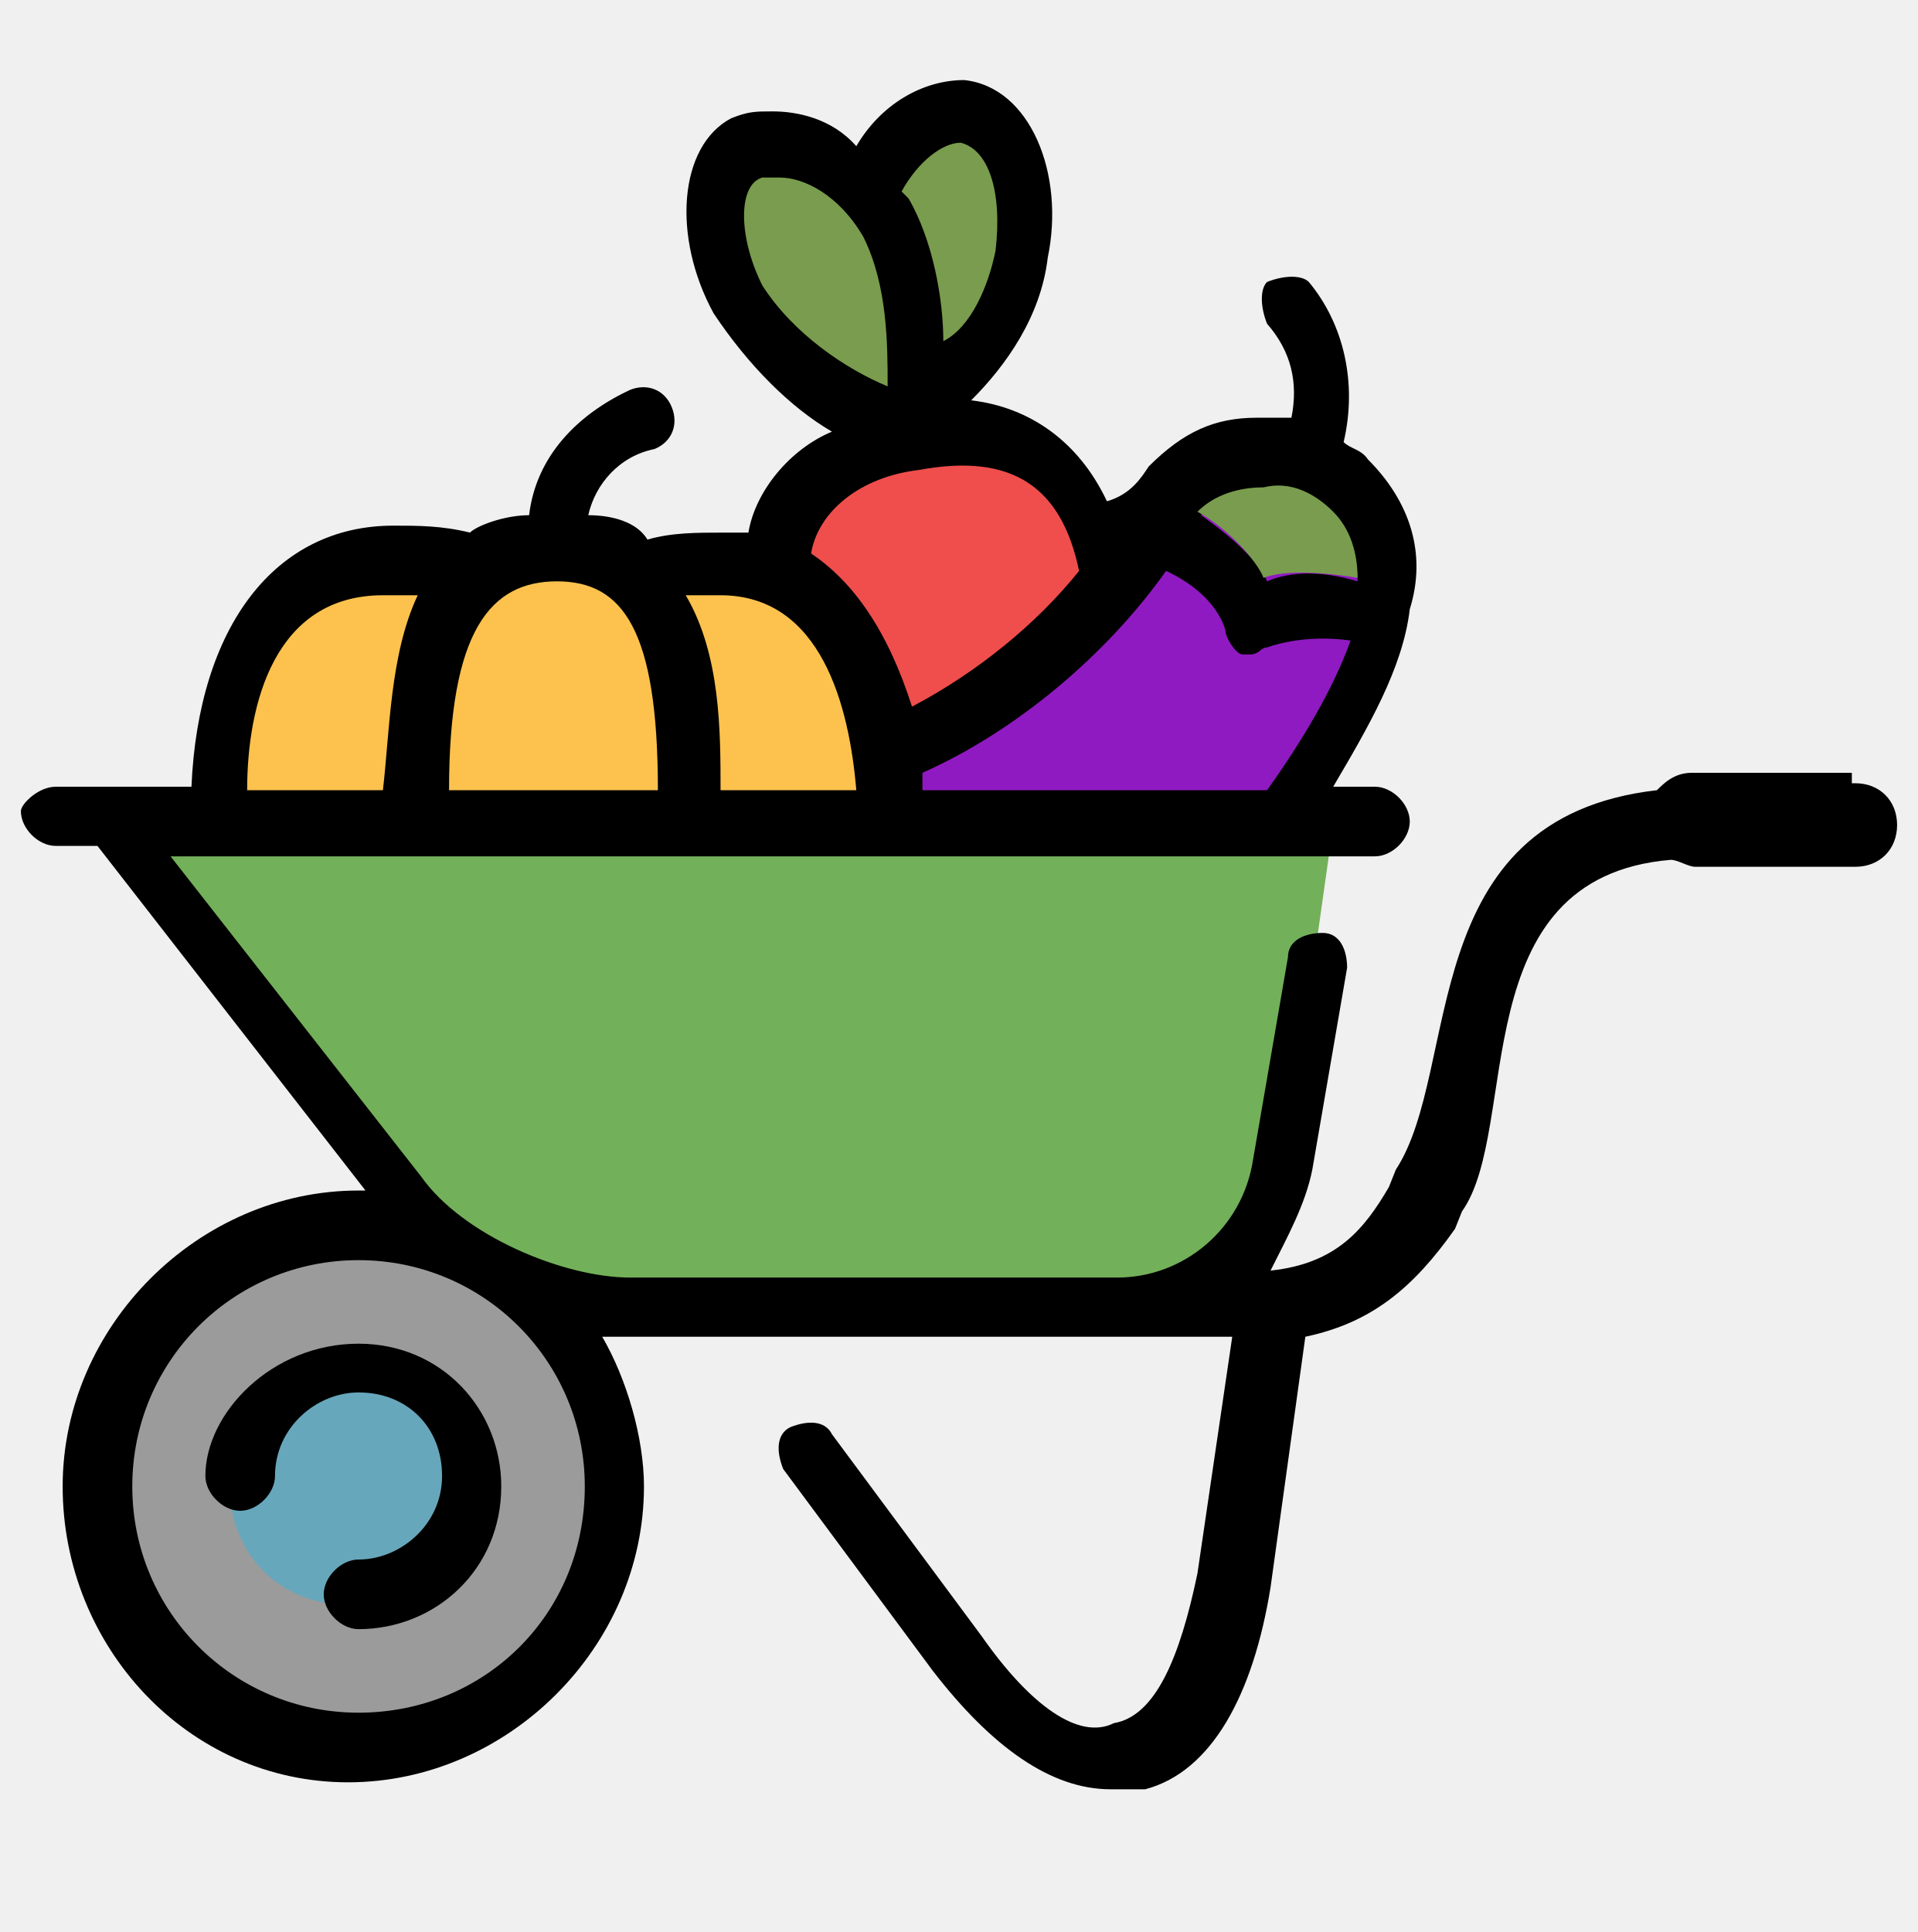
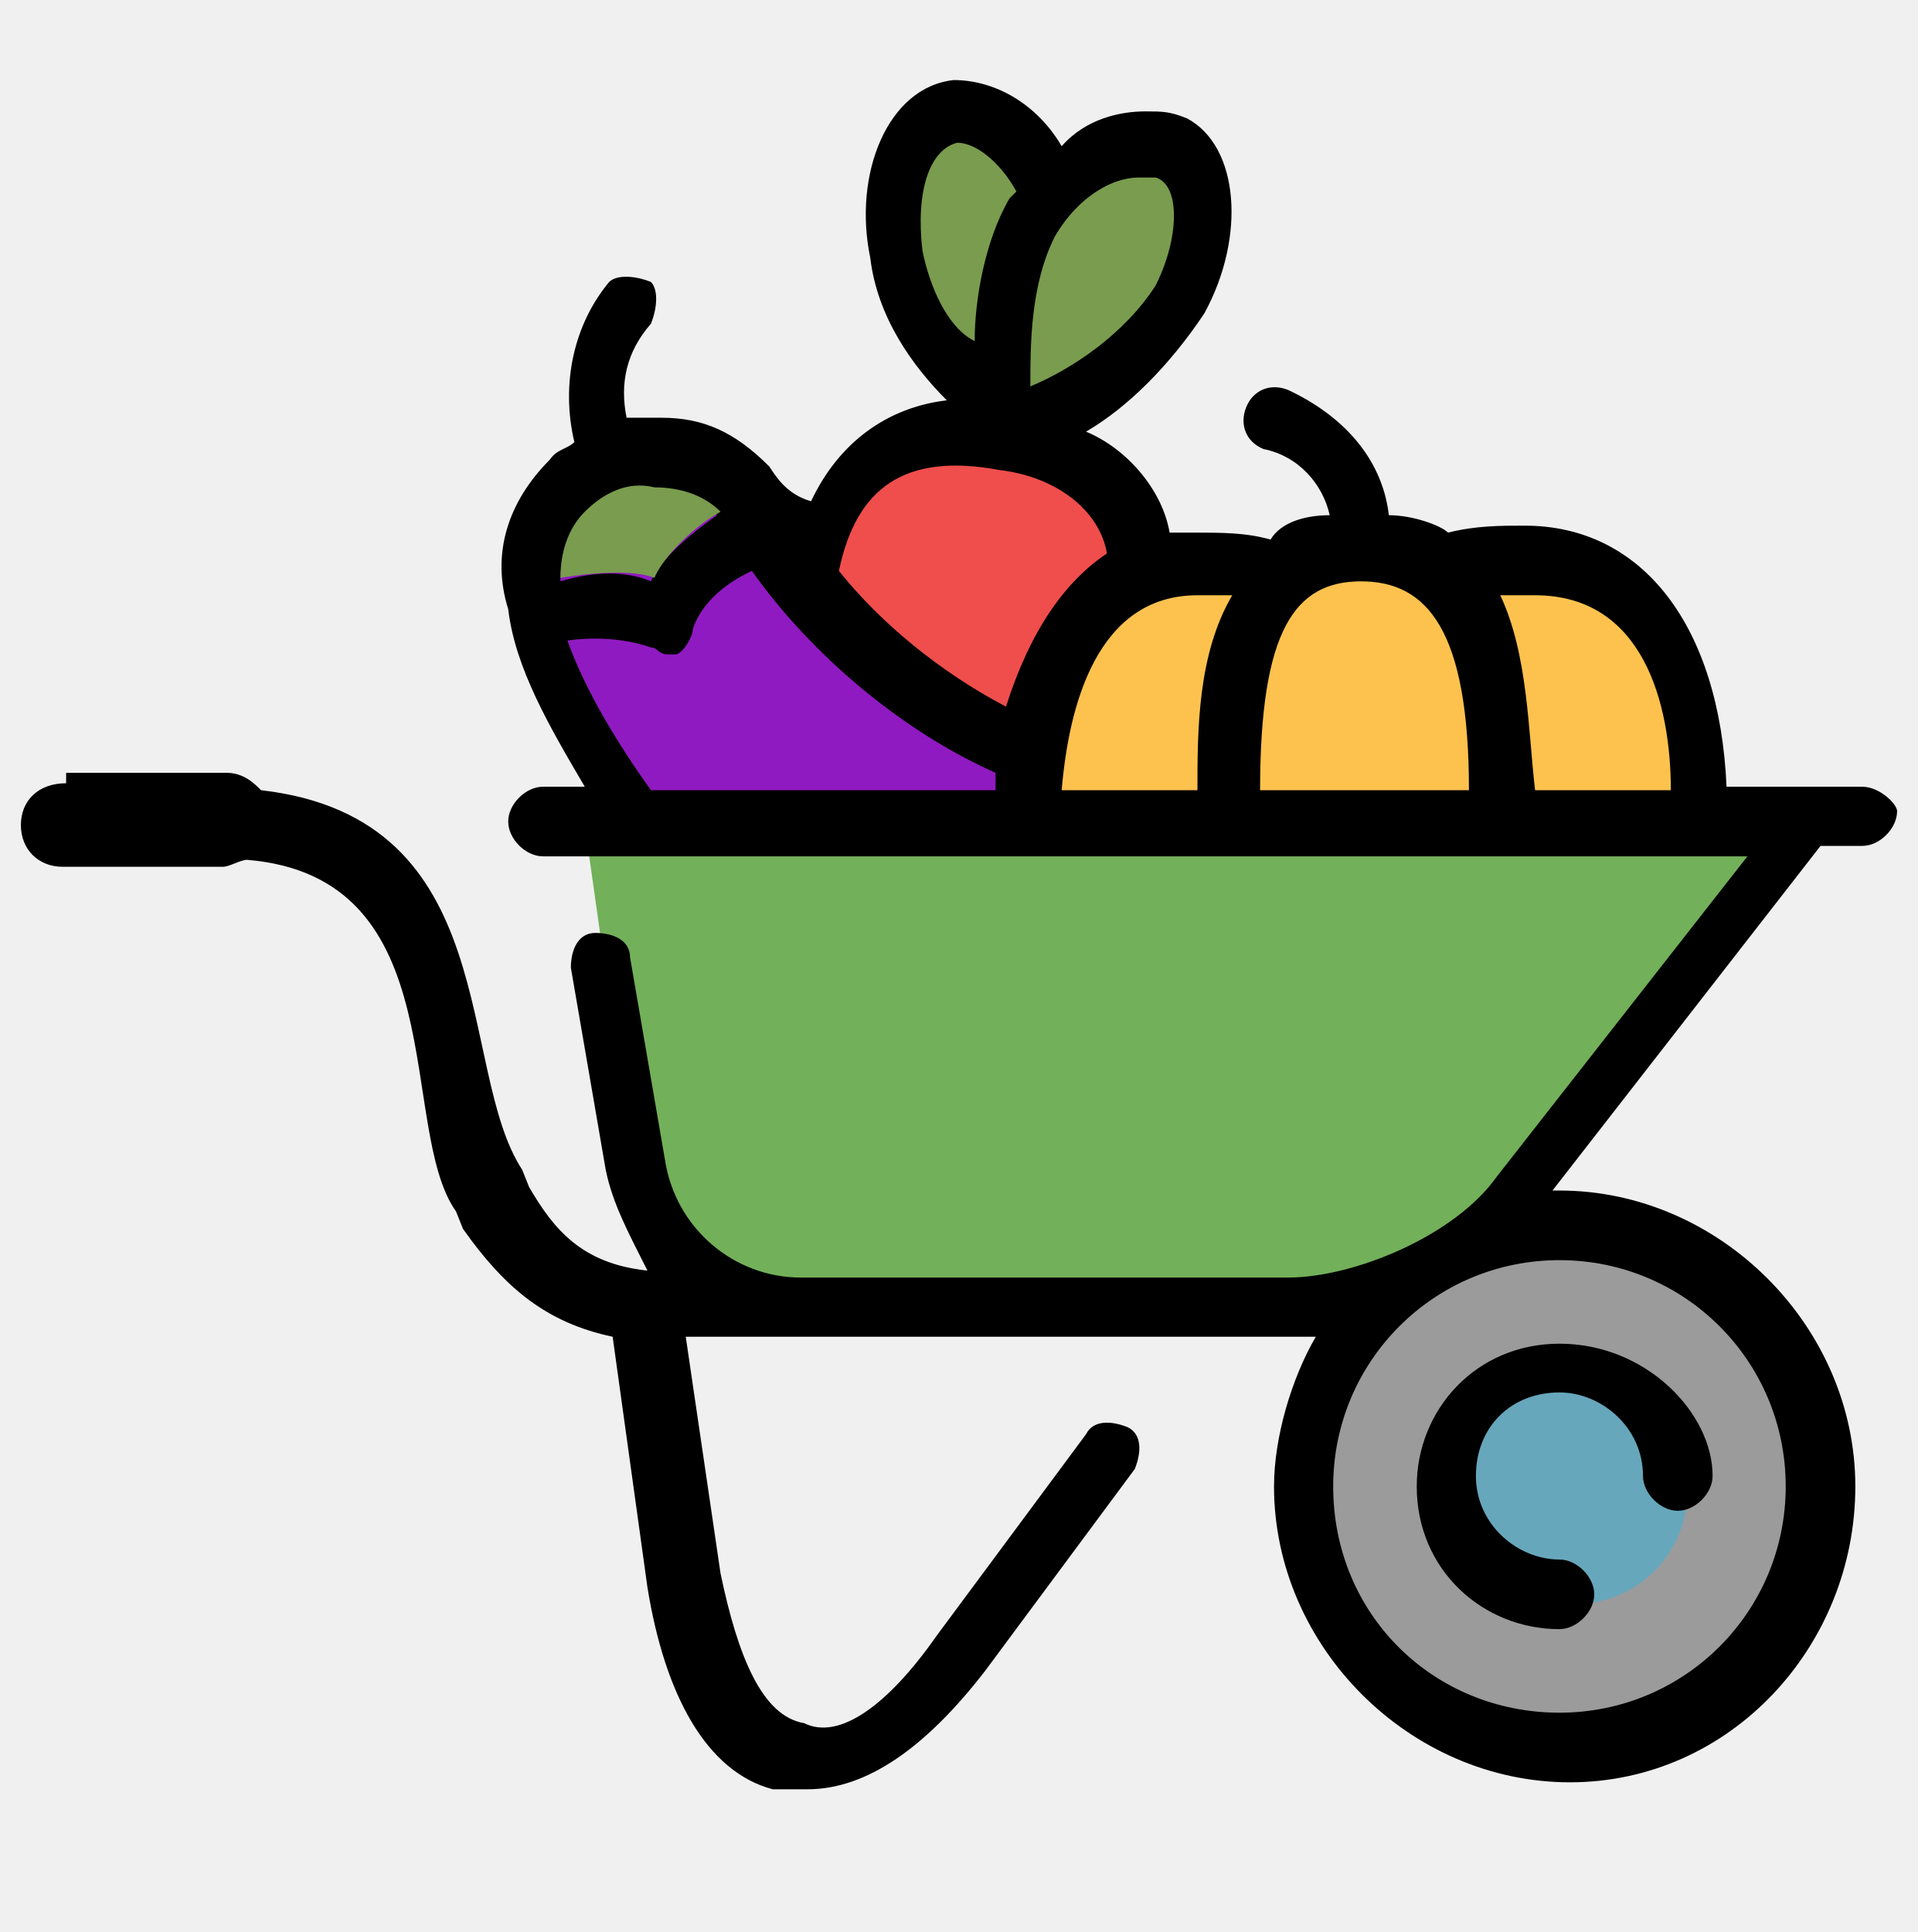
<svg xmlns="http://www.w3.org/2000/svg" version="1.1" id="Layer_1" x="0px" y="0px" viewBox="0 0 55.1 55.5" style="enable-background:new 0 0 55.1 55.5;" xml:space="preserve">
  <style type="text/css">
	.st0{fill:#FFFFFF;}
	.st1{fill:#67A7BC;}
	.st2{fill:#7A9C4E;}
	.st3{fill:#73B05A;}
	.st4{fill:#FDC24E;}
	.st5{fill:#EF4E4C;}
	.st6{fill:#9B9B9B;}
	.st7{fill:#901AC1;}
</style>
  <g>
    <g>
      <path class="st0" d="M3296.8,2873.7c0-41.2-33.4-74.6-74.6-74.6c-41.2,0-74.6,33.4-74.6,74.6c0,41.2,33.4,74.6,74.6,74.6    C3263.4,2948.3,3296.8,2914.9,3296.8,2873.7z" />
      <g>
        <path class="st1" d="M3254.9,2873.7c0-18.1-14.7-32.8-32.8-32.8s-32.8,14.7-32.8,32.8s14.7,32.8,32.8,32.8     S3254.9,2891.8,3254.9,2873.7z" />
      </g>
      <path class="st2" d="M3397.7,2479.9c-11.4-2-23,8.6-28.2,24.6c-10.4-13.2-24.9-19.2-34.9-13.4c-11.5,6.7-12.6,26.5-2.4,44.2    c14.3,24.7,49.3,37,49.3,37s28.7-23.5,33.6-51.6C3418.5,2500.5,3410.8,2482.2,3397.7,2479.9z" />
      <g>
        <path class="st3" d="M3502.9,2682.8l-14.7,97.6c-3.4,22.5-24.8,41-47.6,41h-138.8c-22.8,0-53-14.6-67.2-32.4l-84.2-106.1h352.5     V2682.8z" />
      </g>
      <path class="st4" d="M3375.2,2682.8L3375.2,2682.8c0-40.7-13.7-73.8-48.2-73.8c-9.6,0-17.2,1.7-23.4,4.7    c-5.7-6.3-13.7-9.9-24.8-9.9s-19.1,3.6-24.8,9.9c-6.2-3-13.8-4.7-23.4-4.7c-34.5,0-48.2,33-48.2,73.8l0,0H3375.2z" />
      <path class="st0" d="M3508.2,2587c-14.5-14.3-37.9-14-52.2,0.5c-2.8,2.9-4.9,6.5-6.6,9.7c-13.4,25.4-45.4,51.2-75.4,65.3    c0.8,6.4,1.3,13.2,1.3,20.3l0,0h112.3c14.4-18.7,25.8-39.6,30.5-60.8C3520.7,2609.9,3517.8,2596.4,3508.2,2587z" />
      <path class="st5" d="M3437.9,2611.7c-4.7-26.5-21.4-45.7-56.5-39.5c-27.1,4.8-38.7,20.1-40.4,39c19.3,6.2,29.6,25.9,33,51.3    c23.4-11,48.1-29.1,64.1-48.7C3438,2613.1,3438,2612.4,3437.9,2611.7z" />
    </g>
    <g>
      <path d="M3222.1,2832c-23,0-41.8,18.7-41.8,41.8c0,5,4,9,9,9s9-4,9-9c0-13.1,10.7-23.8,23.8-23.8s23.8,10.7,23.8,23.8    s-10.7,23.8-23.8,23.8c-5,0-9,4-9,9s4,9,9,9c23,0,41.8-18.7,41.8-41.7C3263.9,2850.7,3245.2,2832,3222.1,2832z" />
      <path d="M3719.4,2670.3h-46.8c-3.7,0-6.9,1.6-9.2,4.1c-68.9,6.1-121.5,79.4-141.9,107.7l-2.7,3.7c-9.4,12.9-16.6,20.2-34.7,23.8    c6.7-7.9,11.4-17.4,13-27.7l8.5-56.8c0.7-4.9-2.6-9.5-7.6-10.2c-4.9-0.7-9.5,2.6-10.2,7.6l-8.5,56.8    c-2.7,18.1-20.4,33.3-38.7,33.3h-138.8c-20.1,0-47.7-13.3-60.2-29l-72.6-91.5h348.3c5,0,9-4,9-9s-4-9-9-9h-12.5    c10.9-16.8,18.3-33.6,21.9-49.9c3.5-16.1-1.1-32.3-12.4-43.4c-2.1-2-4.3-3.9-6.7-5.4c4.5-15.5,1-32.5-9.8-45    c-3.3-3.7-8.9-4.2-12.7-0.9c-3.8,3.2-4.2,8.9-0.9,12.7c6.3,7.4,8.6,17.1,6.6,26.4c-2.8-0.5-5.7-0.8-8.6-0.8c-0.2,0-0.3,0-0.5,0    c-12.2,0.1-23.7,5-32.3,13.8c-3.7,3.7-6.2,8.1-8.1,11.6c-7.5-16.9-20.8-27.2-38.5-29.9c8.6-10.3,18-24.7,20.8-40.7    c4.5-25.4-6.3-47.9-24.6-51.1c-12.2-2.1-24.4,5.1-32.5,18.1c-7.4-5.8-15.7-9.3-23.7-9.3c-4.7,0-9.1,1.1-13,3.4    c-16.1,9.3-18.6,34.1-5.7,56.4c8.2,14.1,21.9,24.4,33.5,31.2c-12.2,6.6-20.5,16.6-24,29.6c-2.2-0.3-4.4-0.4-6.7-0.4    c-8,0-15.2,1.1-21.5,3.2c-4.6-3.6-10.2-6.2-17.1-7.5c2.4-8.7,8.6-16.1,17.2-19.8c4.6-2,6.7-7.3,4.7-11.8c-2-4.6-7.2-6.7-11.8-4.7    c-15.2,6.5-25.7,20.2-28.5,36.1c-7.2,1.2-13.1,3.9-17.9,7.7c-6.3-2.1-13.5-3.2-21.5-3.2c-33.7,0-54.5,27.4-56.9,73.8H3136    c-5,0-9,4-9,9s4,9,9,9h10.2l78.1,98.4c-0.7,0-1.4-0.1-2.1-0.1c-46.1,0-83.6,37.5-83.6,83.6s37.5,83.6,83.6,83.6    s83.6-37.5,83.6-83.6c0-16.2-4.7-31.2-12.7-44c3,0.4,5.9,0.6,8.8,0.6h138.8c12,0,22.2-0.3,31-1.1l-9.4,66.7    c-3.4,24-12,40-23.1,42.8c-10.9,2.8-25.2-6.4-39.3-25.1l-42.8-56.9c-3-4-8.6-4.8-12.6-1.8s-4.8,8.6-1.8,12.6l42.8,56.9    c16.1,21.4,33.5,32.8,49.6,32.8c2.9,0,5.7-0.4,8.4-1.1c18.8-4.8,31.8-25.3,36.4-57.7l10.2-71.9c19.5-4.4,30.8-13.4,43.1-30.3    l2.7-3.7c17.1-23.8,67.8-94.2,128.3-100.2c2.2,1.9,5.1,3.1,8.2,3.1h46.8c7,0,12.6-5.6,12.6-12.6    C3731.9,2675.9,3726.3,2670.3,3719.4,2670.3z M3384,2673.9c-0.1-2.1-0.3-4-0.5-6c24.9-12.8,53.5-34.7,69.3-59    c13.5,7.7,15.9,17.4,15.9,17.7c0.6,3,2.6,5.4,5.3,6.6c1.1,0.5,2.3,0.7,3.5,0.7c1.7,0,3.5-0.5,5-1.5c0.1-0.1,9-5.5,23.7-1.9    c-4.7,14.1-12.6,28.8-23.3,43.4H3384z M3482.1,2585.5c0.1,0,0.2,0,0.3,0c7.3,0,14.3,2.8,19.5,8c5.2,5.1,8,12,8.1,19.4    c-11.6-2.7-21.1-1.5-27.6,0.4c-3.3-5.8-9.4-13.3-19.9-19.5C3467.7,2588.5,3474.7,2585.5,3482.1,2585.5z M3396.1,2488.8    c7,1.2,12.8,14.5,10,30.3c-1.9,10.8-8,21-14.2,29c-0.4-12.9-2.7-28.5-10.2-41.5c-0.7-1.2-1.5-2.3-2.2-3.4    C3383.6,2493.9,3390.4,2487.8,3396.1,2488.8z M3339.9,2530.7c-8-13.9-7.1-28.3-0.9-31.9c1.2-0.7,2.5-1,4-1    c6.2,0,16.1,5.6,23.1,17.7c7.8,13.6,8.3,31.9,7.6,43.6C3363.3,2553.9,3347.8,2544.4,3339.9,2530.7z M3382.9,2581.1    c25.2-4.5,40.5,5.8,45.5,30.1c-12.2,13.9-29.5,27.6-47.9,37.9c-5.1-20.9-15.2-35.9-29.6-43.4    C3354.5,2592.4,3365,2584.3,3382.9,2581.1z M3366,2673.9h-39.3c-0.2-17.7-1.4-39-9.1-55c2.9-0.5,6-0.8,9.5-0.8    C3357.2,2618.1,3364.7,2649.8,3366,2673.9z M3278.9,2612.8c21,0,28.9,15.6,29.8,61h-59.6C3250,2628.5,3257.9,2612.8,3278.9,2612.8    z M3230.7,2618.1c3.4,0,6.5,0.3,9.4,0.7c-7.7,16.1-8.9,37.4-9.1,55h-39.3C3193.1,2649.8,3200.6,2618.1,3230.7,2618.1z     M3222.1,2939.4c-36.2,0-65.6-29.4-65.6-65.6c0-36.2,29.4-65.6,65.6-65.6c36.2,0,65.6,29.4,65.6,65.6    C3287.8,2909.9,3258.3,2939.4,3222.1,2939.4z" />
    </g>
  </g>
  <g>
    <g>
-       <path class="st6" d="M17.8,42.7c0-4.1-3.4-7.5-7.5-7.5s-7.5,3.4-7.5,7.5s3.4,7.5,7.5,7.5S17.8,46.9,17.8,42.7z" />
+       <path class="st6" d="M44.8,50.2c4.1,0,7.5-3.4,7.5-7.5s-3.4-7.5-7.5-7.5s-7.5,3.4-7.5,7.5C37.3,46.9,40.7,50.2,44.8,50.2z" />
      <g>
-         <path class="st1" d="M13.4,42.7c0-1.9-1.4-3.4-3.4-3.4s-3.4,1.4-3.4,3.4c0,1.9,1.4,3.4,3.4,3.4S13.4,44.7,13.4,42.7z" />
+         <path class="st1" d="M45.1,46.1c2,0,3.4-1.5,3.4-3.4c0-2-1.4-3.4-3.4-3.4s-3.4,1.5-3.4,3.4C41.7,44.7,43.1,46.1,45.1,46.1z" />
      </g>
-       <path class="st2" d="M27.9,3.4c-1.2-0.2-2.4,1-2.9,2.4c-1-1.2-2.4-1.9-3.6-1.4c-1,0.7-1.2,2.7-0.2,4.6c1.4,2.4,4.8,3.6,4.8,3.6    s2.9-2.4,3.4-5.1C29.8,5.3,29.1,3.6,27.9,3.4z" />
+       <path class="st2" d="M25.7,7.5c0.5,2.7,3.4,5.1,3.4,5.1s3.4-1.2,4.8-3.6c1-1.9,0.8-3.9-0.2-4.6c-1.2-0.5-2.6,0.2-3.6,1.4    c-0.5-1.4-1.7-2.6-2.9-2.4C26,3.6,25.3,5.3,25.7,7.5z" />
      <g>
-         <path class="st3" d="M38.3,23.7l-1.4,9.9c-0.2,2.2-2.4,4.1-4.8,4.1H18.2c-2.2,0-5.3-1.4-6.8-3.1L3,23.9h35.3V23.7z" />
+         <path class="st3" d="M16.8,23.9h35.3l-8.4,10.7c-1.5,1.7-4.6,3.1-6.8,3.1H23c-2.4,0-4.6-1.9-4.8-4.1l-1.4-9.9V23.9z" />
      </g>
-       <path class="st4" d="M25.5,23.7L25.5,23.7c0-4.1-1.4-7.5-4.8-7.5c-1,0-1.7,0.2-2.4,0.5c-0.5-0.7-1.4-1-2.4-1c-1.2,0-1.9,0.5-2.4,1    c-0.7-0.2-1.4-0.5-2.4-0.5c-3.4,0-4.8,3.4-4.8,7.5l0,0H25.5z" />
-       <path class="st7" d="M39,14c-1.4-1.4-3.9-1.4-5.3,0c-0.2,0.2-0.5,0.7-0.7,1c-1.4,2.7-4.6,5.1-7.5,6.5c0,0.7,0.2,1.2,0.2,1.9l0,0    h11.4c1.4-1.9,2.7-3.9,3.1-6C40.2,16.4,40,15,39,14z" />
-       <path class="st5" d="M31.8,16.4c-0.5-2.7-2.2-4.6-5.6-3.9c-2.7,0.5-3.9,1.9-4.1,3.9c1.9,0.7,2.9,2.7,3.4,5.1    C27.9,20.5,30.3,18.6,31.8,16.4C31.8,16.7,31.8,16.7,31.8,16.4z" />
+       <path class="st4" d="M48.8,23.7L48.8,23.7c0-4.1-1.4-7.5-4.8-7.5c-1,0-1.7,0.3-2.4,0.5c-0.5-0.5-1.2-1-2.4-1c-1,0-1.9,0.3-2.4,1    c-0.7-0.3-1.4-0.5-2.4-0.5c-3.4,0-4.8,3.4-4.8,7.5l0,0H48.8z" />
+       <path class="st7" d="M14.9,17.4c0.4,2.1,1.7,4.1,3.1,6h11.4l0,0c0-0.7,0.2-1.2,0.2-1.9c-2.9-1.4-6.1-3.8-7.5-6.5    c-0.2-0.3-0.5-0.8-0.7-1c-1.4-1.4-3.9-1.4-5.3,0C15.1,15,14.9,16.4,14.9,17.4z" />
+       <path class="st5" d="M23.3,16.4c1.5,2.2,3.9,4.1,6.3,5.1c0.5-2.4,1.5-4.4,3.4-5.1c-0.2-2-1.4-3.4-4.1-3.9    C25.5,11.8,23.8,13.7,23.3,16.4C23.3,16.7,23.3,16.7,23.3,16.4z" />
    </g>
    <g>
      <g id="XMLID_1_">
        <g>
-           <path d="M53.3,22.5c0.7,0,1.2,0.5,1.2,1.2s-0.5,1.2-1.2,1.2h-4.6c-0.2,0-0.5-0.2-0.7-0.2c-6,0.5-4.3,7.7-6,10.1l-0.2,0.5      c-1.2,1.7-2.4,2.7-4.3,3.1l-1,7.2c-0.5,3.1-1.7,5.3-3.6,5.8c-0.2,0-0.5,0-1,0c-1.7,0-3.4-1.2-5.1-3.4l-4.3-5.8      c-0.2-0.5-0.2-1,0.2-1.2c0.5-0.2,1-0.2,1.2,0.2l4.3,5.8C29.6,49,31,50,32,49.5c1.2-0.2,1.9-1.9,2.4-4.3l1-6.8c-1,0-1.9,0-3.1,0      h-14c-0.2,0-0.5,0-1,0c0.7,1.2,1.2,2.9,1.2,4.3c0,4.6-3.9,8.5-8.5,8.5s-8.2-3.9-8.2-8.5s3.9-8.5,8.5-8.5h0.2l-7.7-9.9H1.6      c-0.5,0-1-0.5-1-1c0-0.2,0.5-0.7,1-0.7h3.9c0.2-4.6,2.4-7.5,5.8-7.5c0.7,0,1.4,0,2.2,0.2c0.2-0.2,1-0.5,1.7-0.5      c0.2-1.7,1.4-2.9,2.9-3.6c0.5-0.2,1,0,1.2,0.5c0.2,0.5,0,1-0.5,1.2c-1,0.2-1.7,1-1.9,1.9c0.7,0,1.4,0.2,1.7,0.7      c0.7-0.2,1.4-0.2,2.2-0.2c0.2,0,0.5,0,0.7,0c0.2-1.2,1.2-2.4,2.4-2.9c-1.2-0.7-2.4-1.9-3.4-3.4c-1.2-2.2-1-4.8,0.5-5.6      c0.5-0.2,0.7-0.2,1.2-0.2c0.7,0,1.7,0.2,2.4,1c0.7-1.2,1.9-1.9,3.1-1.9c1.9,0.2,2.9,2.7,2.4,5.1c-0.2,1.7-1.2,3.1-2.2,4.1      c1.7,0.2,3.1,1.2,3.9,2.9c0.7-0.2,1-0.7,1.2-1c1-1,1.9-1.4,3.1-1.4l0,0c0.2,0,0.5,0,1,0c0.2-1,0-1.9-0.7-2.7      c-0.2-0.5-0.2-1,0-1.2c0.5-0.2,1-0.2,1.2,0c1,1.2,1.4,2.9,1,4.6c0.2,0.2,0.5,0.2,0.7,0.5c1.2,1.2,1.7,2.7,1.2,4.3      c-0.2,1.7-1.2,3.4-2.2,5.1h1.2c0.5,0,1,0.5,1,1s-0.5,1-1,1H4.9l7.2,9.2c1.2,1.7,4.1,2.9,6,2.9h14c1.9,0,3.6-1.4,3.9-3.4l1-5.8      c0-0.5,0.5-0.7,1-0.7c0.5,0,0.7,0.5,0.7,1l-1,5.8c-0.2,1-0.7,1.9-1.2,2.9c1.9-0.2,2.7-1.2,3.4-2.4l0.2-0.5      c1.9-2.9,0.5-10.1,7.5-10.9c0.2-0.2,0.5-0.5,1-0.5h4.6V22.5z M39,16.7c0-0.7-0.2-1.4-0.7-1.9c-0.5-0.5-1.2-0.7-1.9-0.7l0,0      c-0.7,0-1.4,0.2-1.9,0.7c1,0.7,1.7,1.4,1.9,1.9C37.1,16.4,38,16.4,39,16.7z M36.4,22.7c1-1.4,1.9-2.9,2.4-4.3      c-1.4-0.2-2.4,0.2-2.4,0.2c-0.2,0-0.2,0.2-0.5,0.2h-0.2c-0.2,0-0.5-0.5-0.5-0.7c0,0-0.2-1-1.7-1.7c-1.7,2.4-4.3,4.6-7,5.8      c0,0.2,0,0.5,0,0.5H36.4z M26.2,20.3c1.9-1,3.6-2.4,4.8-3.9c-0.5-2.4-1.9-3.4-4.6-2.9c-1.7,0.2-2.9,1.2-3.1,2.4      C24.5,16.7,25.5,18.1,26.2,20.3z M28.6,7.2c0.2-1.7-0.2-2.9-1-3.1c-0.5,0-1.2,0.5-1.7,1.4l0.2,0.2c0.7,1.2,1,2.9,1,4.1      C27.9,9.4,28.4,8.2,28.6,7.2z M25.5,11.1c0-1.2,0-2.9-0.7-4.3c-0.7-1.2-1.7-1.7-2.4-1.7c-0.2,0-0.2,0-0.5,0      c-0.7,0.2-0.7,1.7,0,3.1C22.8,9.6,24.3,10.6,25.5,11.1z M20.7,22.7h3.9c-0.2-2.4-1-5.6-3.9-5.6c-0.2,0-0.7,0-1,0      C20.7,18.8,20.7,21,20.7,22.7z M12.9,22.7h6c0-4.6-1-6-2.9-6S12.9,18.1,12.9,22.7z M16.8,42.7c0-3.6-2.9-6.5-6.5-6.5      s-6.5,2.9-6.5,6.5c0,3.6,2.9,6.5,6.5,6.5S16.8,46.4,16.8,42.7z M11,22.7c0.2-1.7,0.2-3.9,1-5.6c-0.2,0-0.7,0-1,0      c-3.1,0-3.9,3.1-3.9,5.6H11z" />
-           <path class="st2" d="M38.3,14.7c0.5,0.5,0.7,1.2,0.7,1.9c-1.2-0.2-2.2-0.2-2.7,0c-0.2-0.5-1-1.4-1.9-1.9      c0.5-0.5,1.2-0.7,1.9-0.7l0,0C37.1,13.8,37.8,14.2,38.3,14.7z" />
-           <path d="M10.3,38.6c2.4,0,4.1,1.9,4.1,4.1c0,2.4-1.9,4.1-4.1,4.1c-0.5,0-1-0.5-1-1c0-0.5,0.5-1,1-1c1.2,0,2.4-1,2.4-2.4      s-1-2.4-2.4-2.4c-1.2,0-2.4,1-2.4,2.4c0,0.5-0.5,1-1,1s-1-0.5-1-1C5.9,40.6,7.8,38.6,10.3,38.6z" />
+           <path d="M1.9,22.5v-0.3h4.6c0.5,0,0.8,0.3,1,0.5c7,0.8,5.6,8,7.5,10.9l0.2,0.5c0.7,1.2,1.5,2.2,3.4,2.4c-0.5-1-1-1.9-1.2-2.9      l-1-5.8c0-0.5,0.2-1,0.7-1s1,0.2,1,0.7l1,5.8c0.3,2,2,3.4,3.9,3.4h14c1.9,0,4.8-1.2,6-2.9l7.2-9.2H15.6c-0.5,0-1-0.5-1-1      s0.5-1,1-1h1.2c-1-1.7-2-3.4-2.2-5.1c-0.5-1.6,0-3.1,1.2-4.3c0.2-0.3,0.5-0.3,0.7-0.5c-0.4-1.7,0-3.4,1-4.6      c0.2-0.2,0.7-0.2,1.2,0c0.2,0.2,0.2,0.7,0,1.2C18,10.1,17.8,11,18,12c0.5,0,0.8,0,1,0l0,0c1.2,0,2.1,0.4,3.1,1.4      c0.2,0.3,0.5,0.8,1.2,1c0.8-1.7,2.2-2.7,3.9-2.9c-1-1-2-2.4-2.2-4.1c-0.5-2.4,0.5-4.9,2.4-5.1c1.2,0,2.4,0.7,3.1,1.9      c0.7-0.8,1.7-1,2.4-1c0.5,0,0.7,0,1.2,0.2c1.5,0.8,1.7,3.4,0.5,5.6c-1,1.5-2.2,2.7-3.4,3.4c1.2,0.5,2.2,1.7,2.4,2.9      c0.2,0,0.5,0,0.7,0c0.8,0,1.5,0,2.2,0.2c0.3-0.5,1-0.7,1.7-0.7c-0.2-0.9-0.9-1.7-1.9-1.9c-0.5-0.2-0.7-0.7-0.5-1.2      s0.7-0.7,1.2-0.5c1.5,0.7,2.7,1.9,2.9,3.6c0.7,0,1.5,0.3,1.7,0.5c0.8-0.2,1.5-0.2,2.2-0.2c3.4,0,5.6,2.9,5.8,7.5h3.9      c0.5,0,1,0.5,1,0.7c0,0.5-0.5,1-1,1h-1.2l-7.7,9.9h0.2c4.6,0,8.5,3.9,8.5,8.5s-3.6,8.5-8.2,8.5s-8.5-3.9-8.5-8.5      c0-1.4,0.5-3.1,1.2-4.3c-0.5,0-0.8,0-1,0h-14c-1.2,0-2.1,0-3.1,0l1,6.8c0.5,2.4,1.2,4.1,2.4,4.3c1,0.5,2.4-0.5,3.8-2.5l4.3-5.8      c0.2-0.4,0.7-0.4,1.2-0.2c0.4,0.2,0.4,0.7,0.2,1.2L28.3,48c-1.7,2.2-3.4,3.4-5.1,3.4c-0.5,0-0.8,0-1,0c-1.9-0.5-3.1-2.7-3.6-5.8      l-1-7.2c-1.9-0.4-3.1-1.4-4.3-3.1l-0.2-0.5c-1.7-2.4,0-9.6-6-10.1c-0.2,0-0.5,0.2-0.7,0.2H1.8c-0.7,0-1.2-0.5-1.2-1.2      S1.1,22.5,1.9,22.5L1.9,22.5z M18.7,16.7c0.2-0.5,0.9-1.2,1.9-1.9c-0.5-0.5-1.2-0.7-1.9-0.7l0,0c-0.7,0-1.4,0.2-1.9,0.7      s-0.7,1.2-0.7,1.9C17.1,16.4,18,16.4,18.7,16.7z M28.6,22.7c0,0,0-0.3,0-0.5c-2.7-1.2-5.3-3.4-7-5.8c-1.5,0.7-1.7,1.7-1.7,1.7      c0,0.2-0.3,0.7-0.5,0.7h-0.2c-0.3,0-0.3-0.2-0.5-0.2c0,0-1-0.4-2.4-0.2c0.5,1.4,1.4,2.9,2.4,4.3H28.6z M31.8,15.9      c-0.2-1.2-1.4-2.2-3.1-2.4C26,13,24.6,14,24.1,16.4c1.2,1.5,2.9,2.9,4.8,3.9C29.6,18.1,30.6,16.7,31.8,15.9z M28,9.8      c0-1.2,0.3-2.9,1-4.1l0.2-0.2c-0.5-0.9-1.2-1.4-1.7-1.4c-0.8,0.2-1.2,1.4-1,3.1C26.7,8.2,27.2,9.4,28,9.8z M33.2,8.2      c0.7-1.4,0.7-2.9,0-3.1c-0.3,0-0.3,0-0.5,0c-0.7,0-1.7,0.5-2.4,1.7c-0.7,1.4-0.7,3.1-0.7,4.3C30.8,10.6,32.3,9.6,33.2,8.2z       M35.4,17.1c-0.3,0-0.8,0-1,0c-2.9,0-3.7,3.2-3.9,5.6h3.9C34.4,21,34.4,18.8,35.4,17.1z M39.1,16.7c-1.9,0-2.9,1.4-2.9,6h6      C42.2,18.1,41,16.7,39.1,16.7z M44.8,49.2c3.6,0,6.5-2.9,6.5-6.5s-2.9-6.5-6.5-6.5c-3.6,0-6.5,2.9-6.5,6.5      C38.3,46.4,41.2,49.2,44.8,49.2z M48,22.7c0-2.5-0.8-5.6-3.9-5.6c-0.3,0-0.8,0-1,0c0.8,1.7,0.8,3.9,1,5.6H48z" />
+           <path class="st2" d="M18.8,14L18.8,14c0.7,0,1.4,0.2,1.9,0.7c-0.9,0.5-1.7,1.4-1.9,1.9c-0.5-0.2-1.5-0.2-2.7,0      c0-0.7,0.2-1.4,0.7-1.9S18,13.8,18.8,14z" />
+           <path d="M49.2,42.4c0,0.5-0.5,1-1,1s-1-0.5-1-1c0-1.4-1.2-2.4-2.4-2.4c-1.4,0-2.4,1-2.4,2.4s1.2,2.4,2.4,2.4c0.5,0,1,0.5,1,1      s-0.5,1-1,1c-2.2,0-4.1-1.7-4.1-4.1c0-2.2,1.7-4.1,4.1-4.1C47.3,38.6,49.2,40.6,49.2,42.4z" />
        </g>
      </g>
    </g>
  </g>
</svg>
